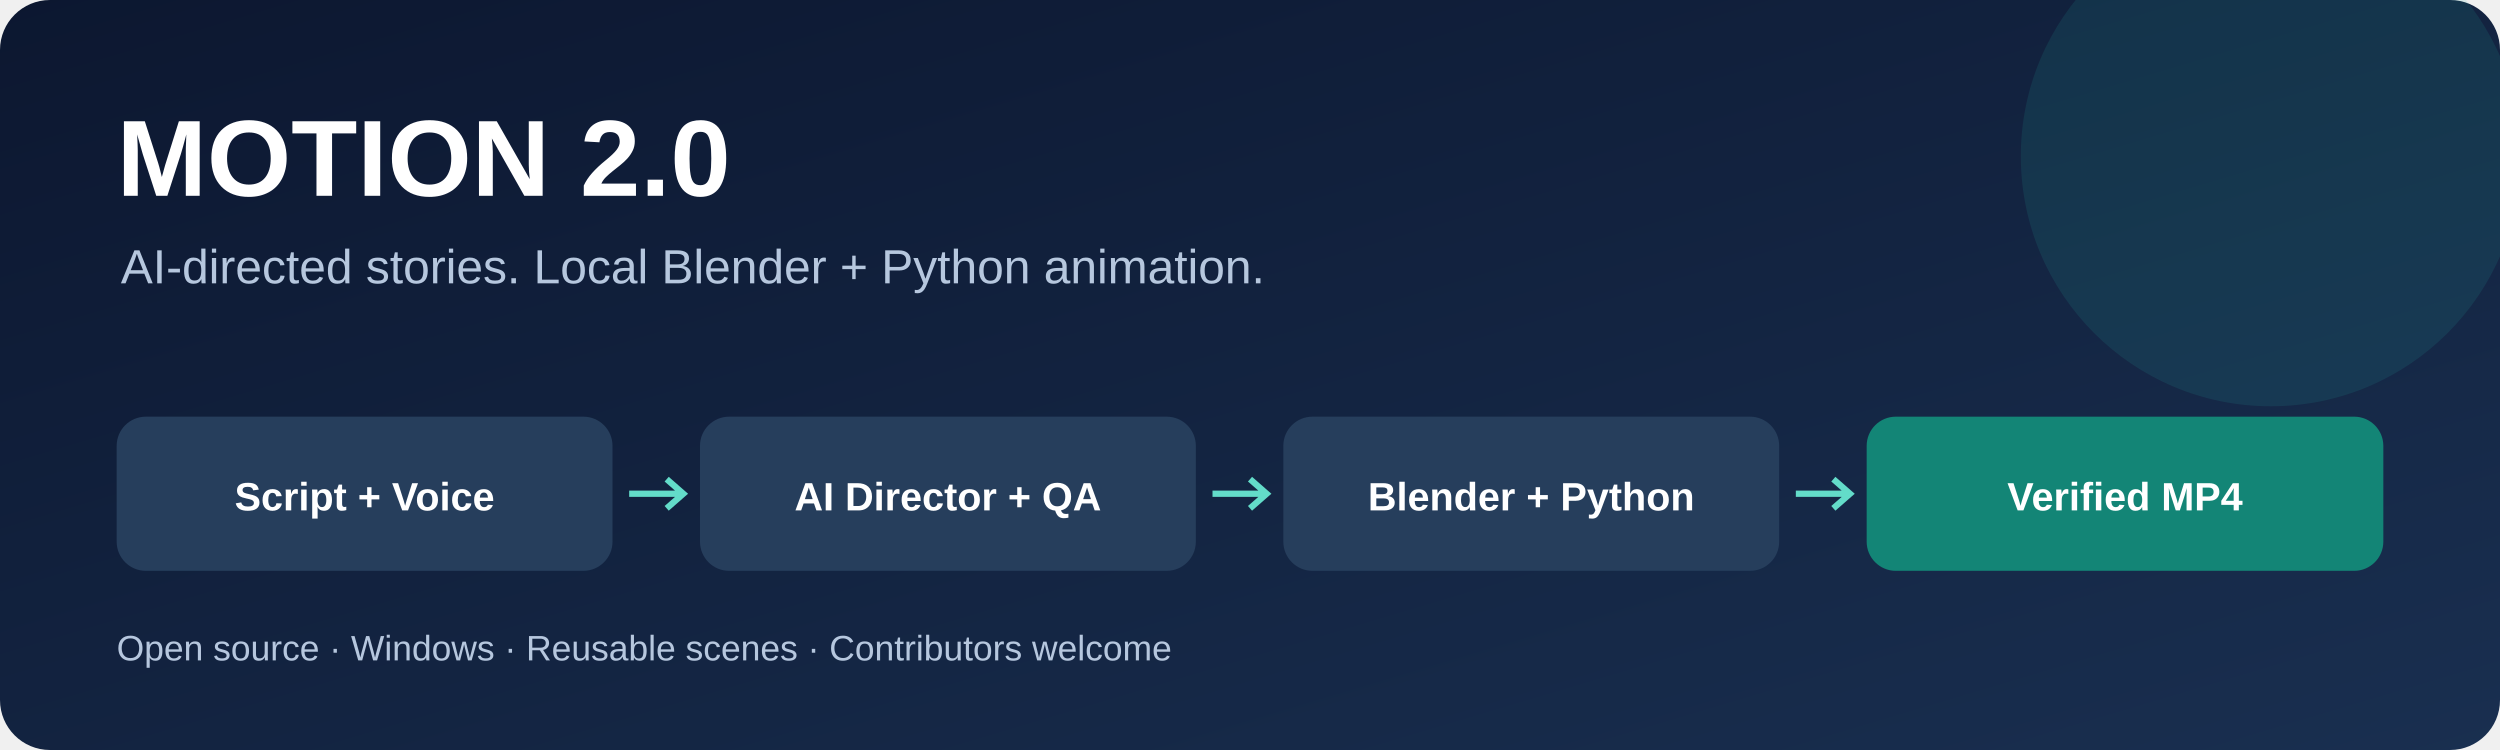
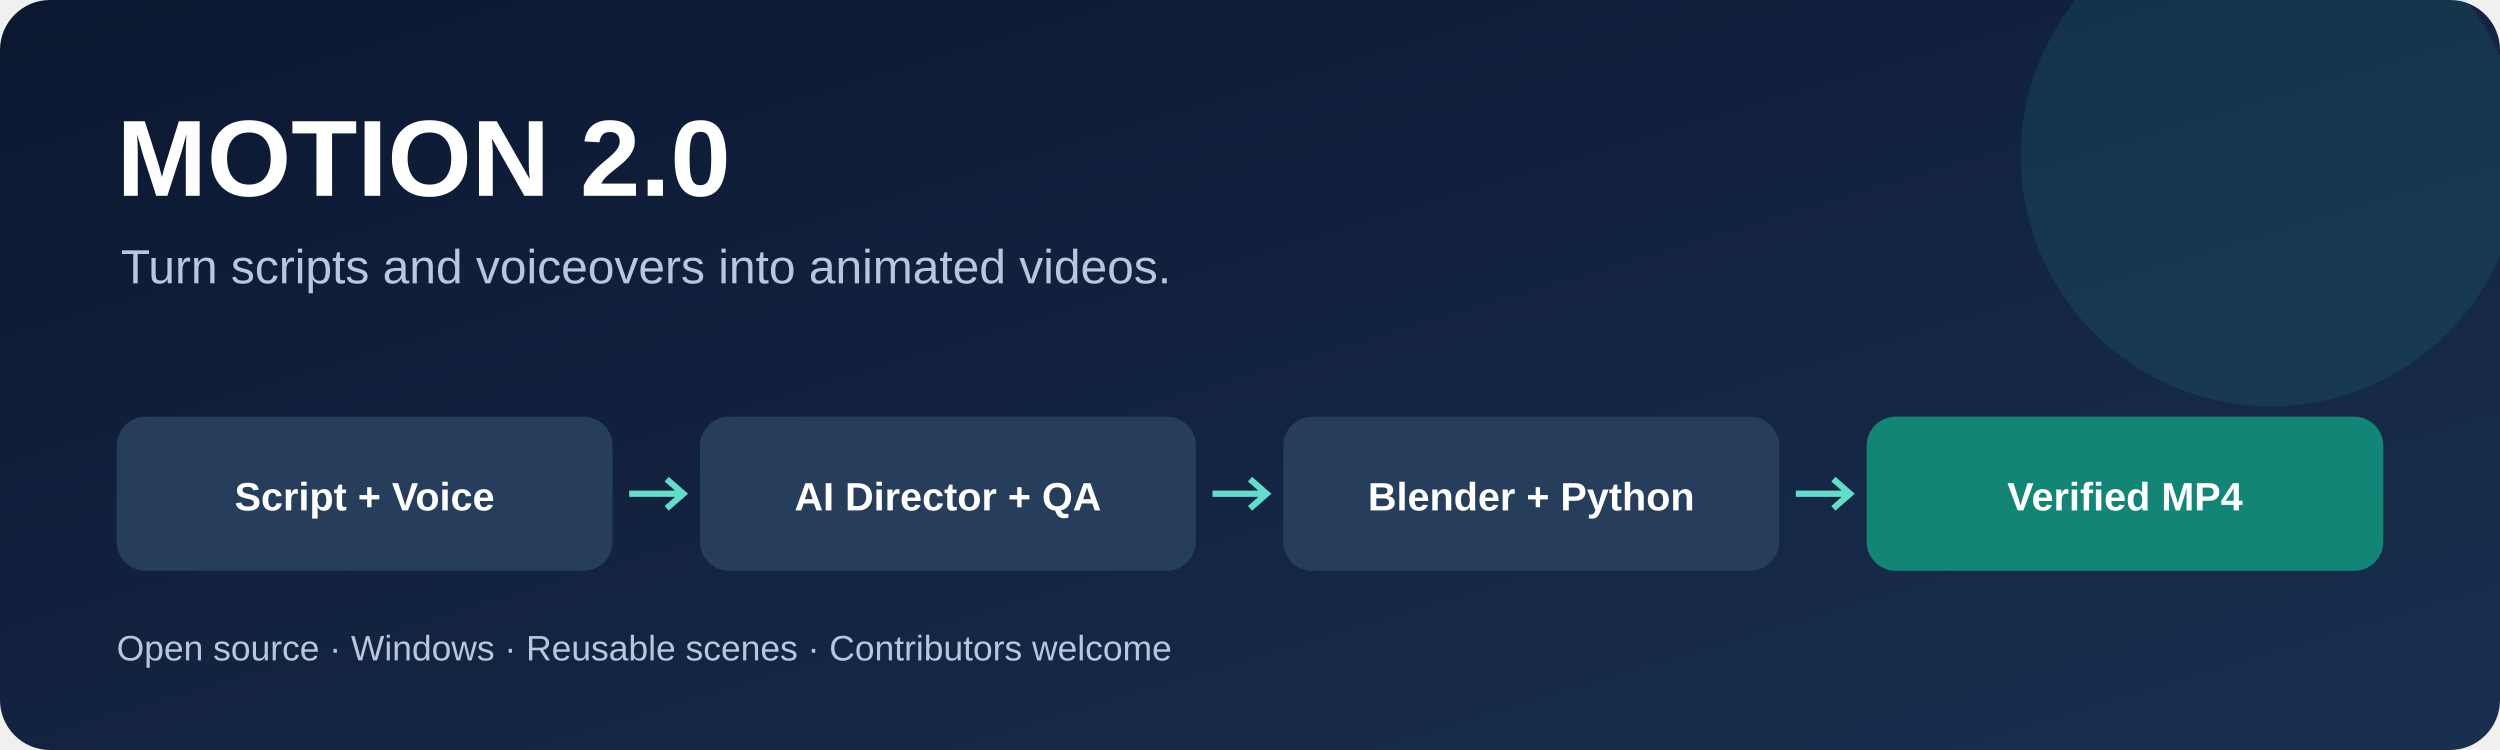
<svg xmlns="http://www.w3.org/2000/svg" width="1200" height="360" viewBox="0 0 1200 360" role="img" aria-labelledby="title desc">
  <defs>
    <linearGradient id="bg" x2="1" y2="1">
      <stop stop-color="#0c1730" />
      <stop offset="1" stop-color="#192f50" />
    </linearGradient>
  </defs>
  <rect width="1200" height="360" rx="24" fill="url(#bg)" />
  <circle cx="1090" cy="75" r="120" fill="#23bfad" opacity=".12" />
  <g font-family="Arial,sans-serif" fill="#ffffff">
    <text x="56" y="94" font-size="52" font-weight="700">MOTION 2.0</text>
-     <text x="58" y="136" font-size="23" fill="#b6c7de">AI-directed stories. Local Blender + Python animation.</text>
+     <text x="58" y="136" font-size="23" fill="#b6c7de">Turn scripts and voiceovers into animated videos.</text>
    <g font-size="19" font-weight="700" text-anchor="middle">
      <rect x="56" y="200" width="238" height="74" rx="14" fill="#263e5c" />
      <text x="175" y="245">Script + Voice</text>
      <rect x="336" y="200" width="238" height="74" rx="14" fill="#263e5c" />
      <text x="455" y="245">AI Director + QA</text>
      <rect x="616" y="200" width="238" height="74" rx="14" fill="#263e5c" />
      <text x="735" y="245">Blender + Python</text>
      <rect x="896" y="200" width="248" height="74" rx="14" fill="#138576" />
      <text x="1020" y="245">Verified MP4</text>
    </g>
    <text x="56" y="317" font-size="17" fill="#b6c7de">Open source · Windows · Reusable scenes · Contributors welcome</text>
  </g>
  <g stroke="#63dcc9" stroke-width="3" fill="none">
    <path d="M302 237h26m-8-7 8 7-8 7M582 237h26m-8-7 8 7-8 7M862 237h26m-8-7 8 7-8 7" />
  </g>
</svg>
